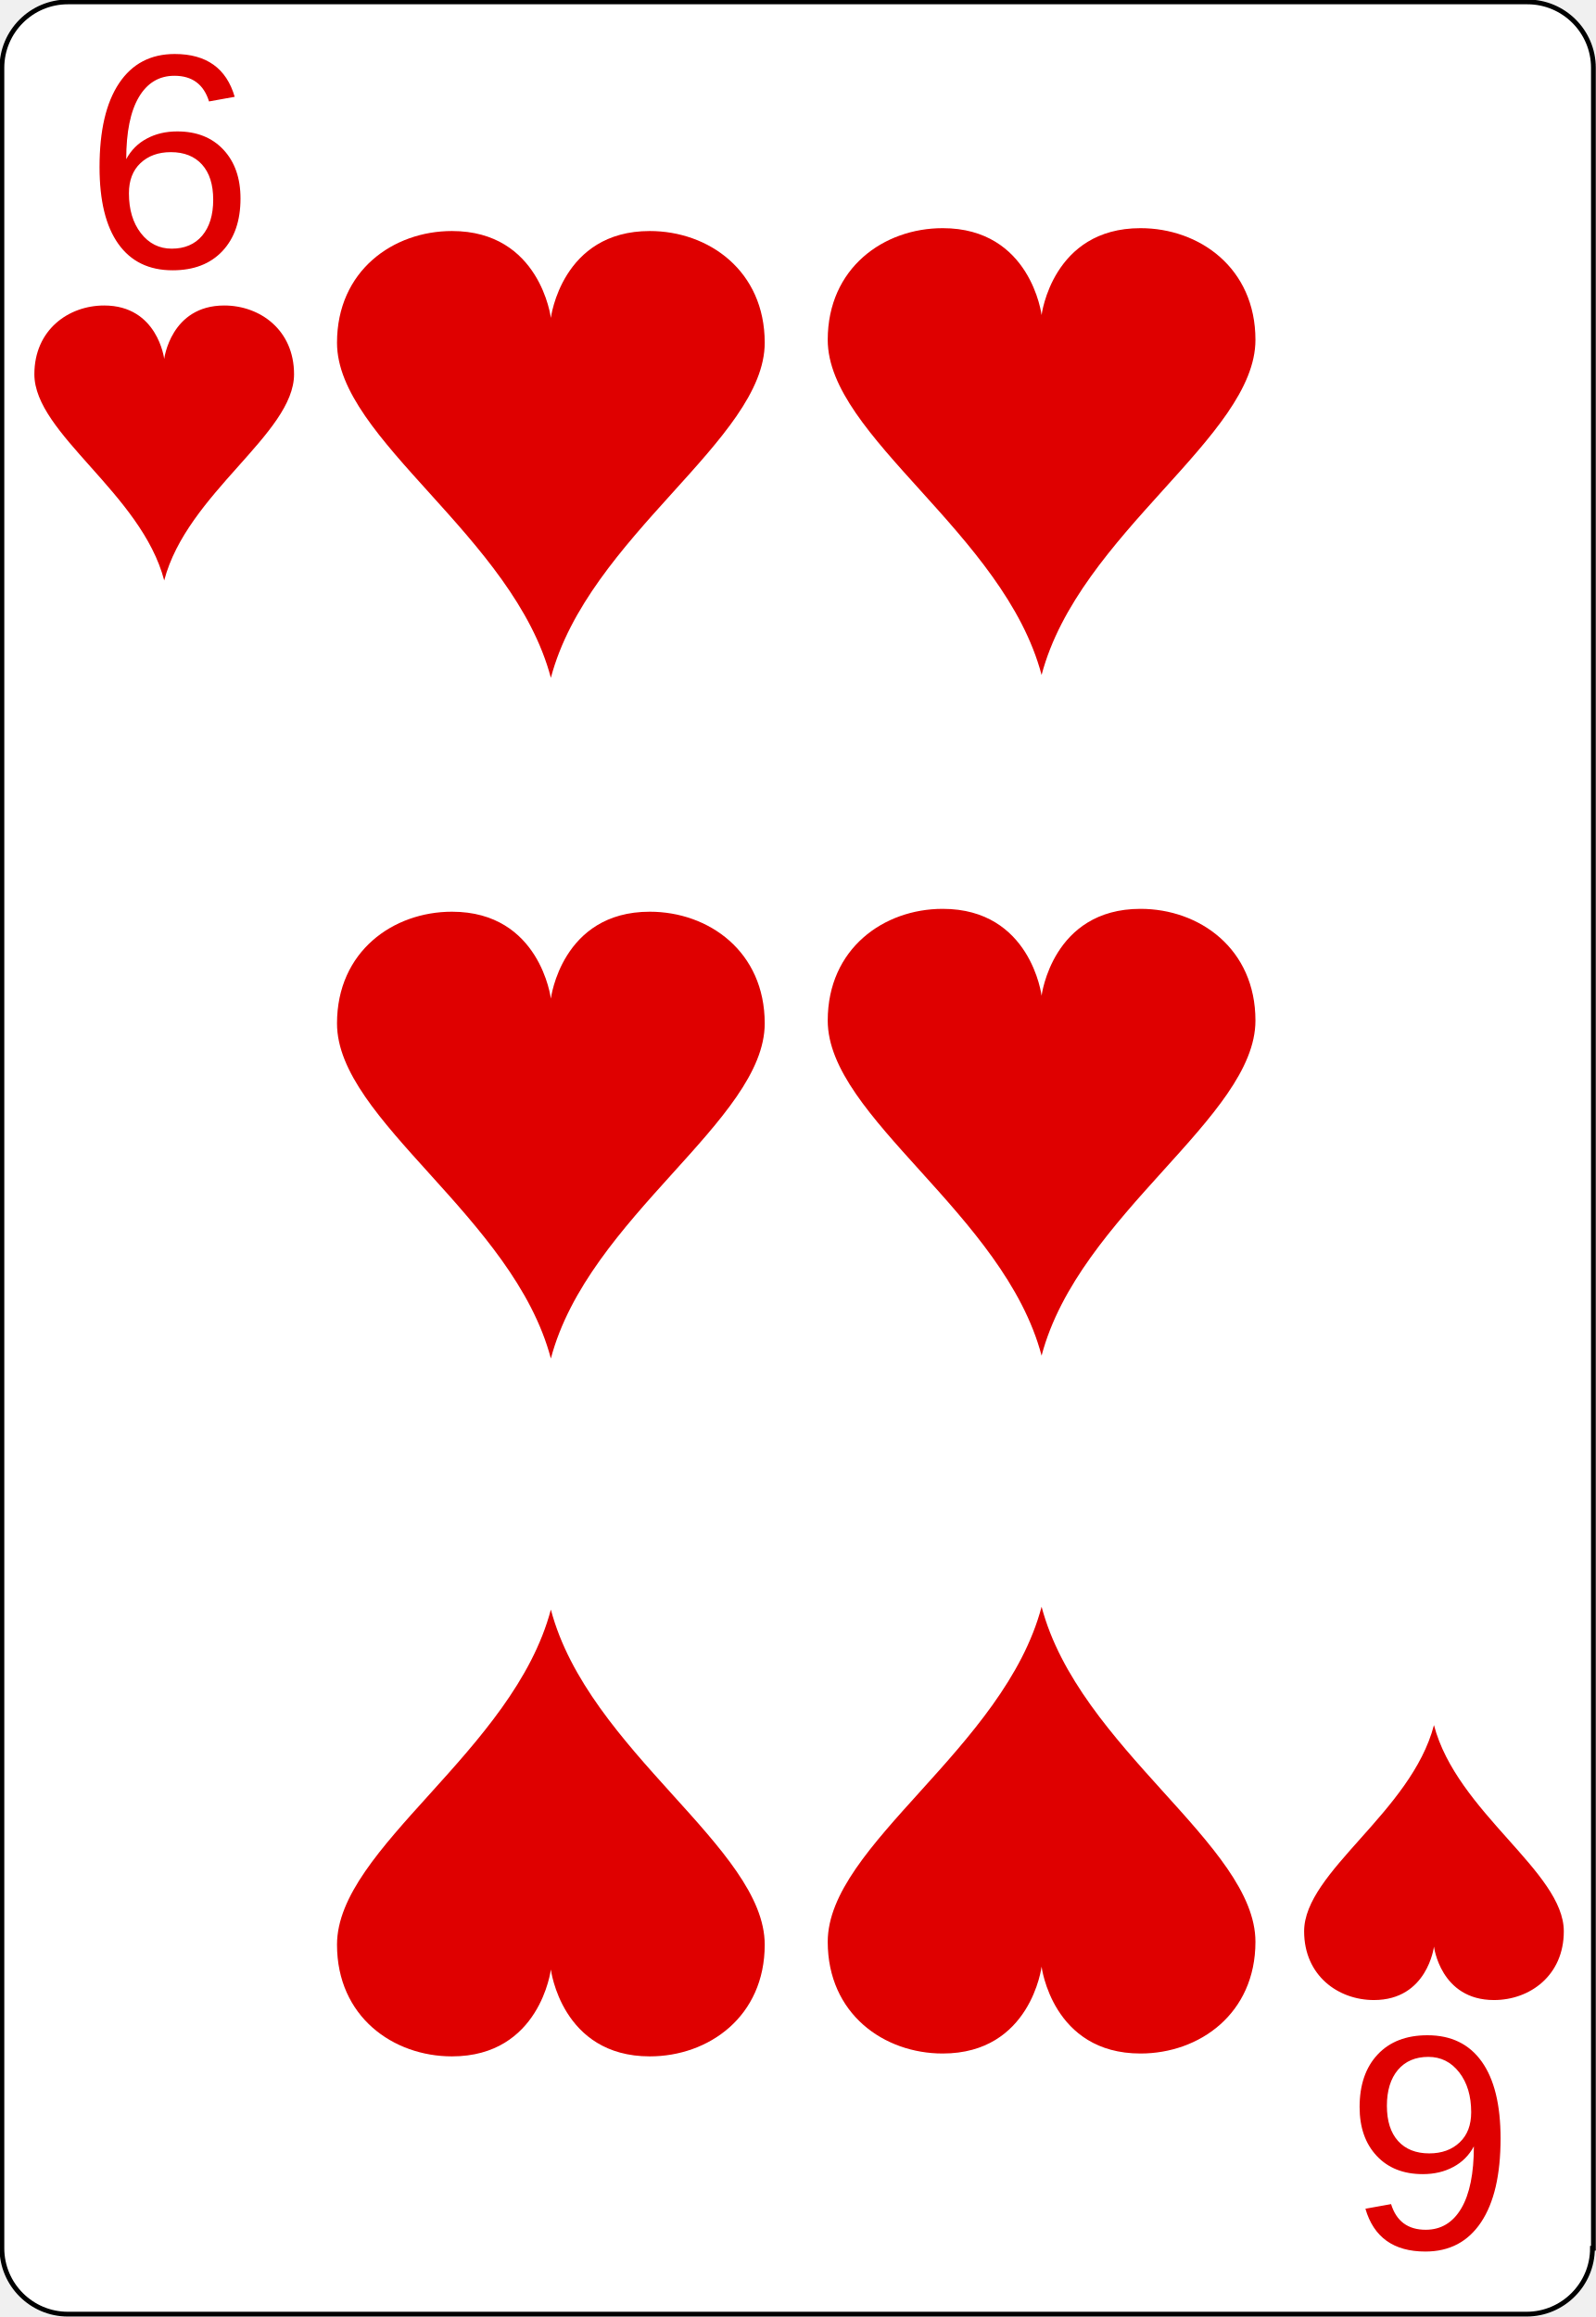
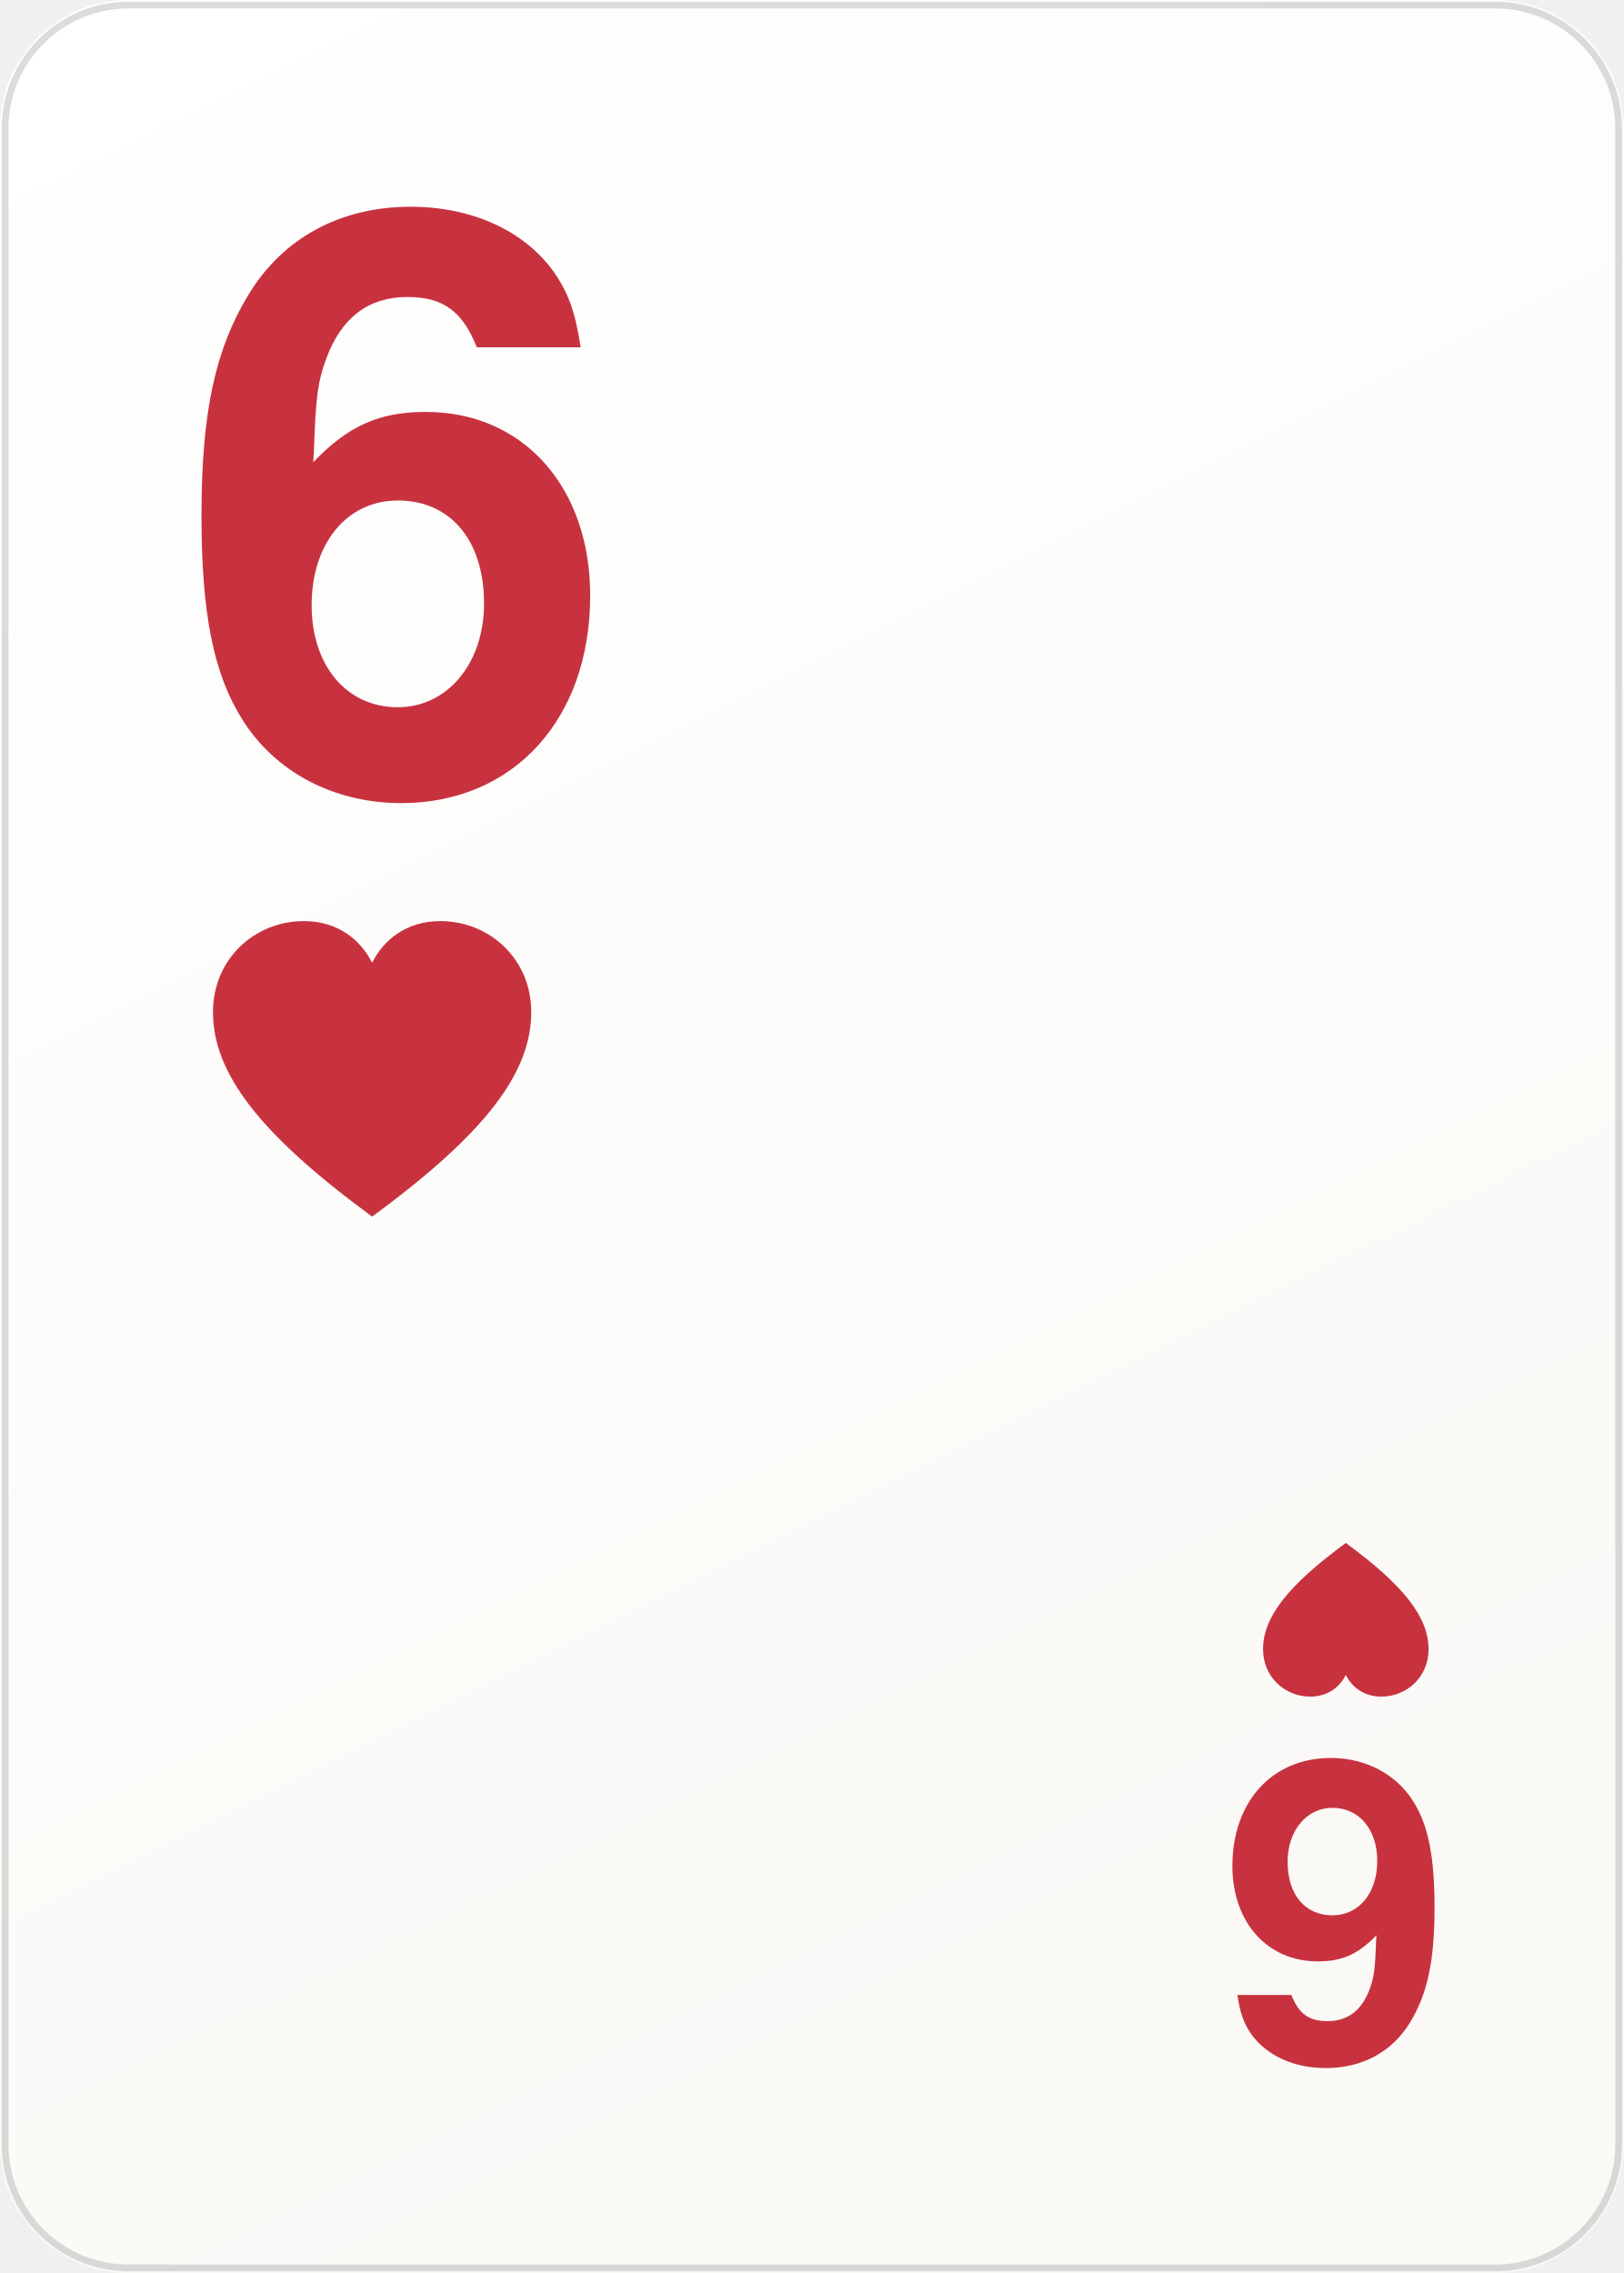
- <svg xmlns="http://www.w3.org/2000/svg" xmlns:xlink="http://www.w3.org/1999/xlink" width="167.1pt" height="242.7pt" viewBox="0 0 167.1 242.7" xml:space="preserve" id="svg2" version="1.1">
-   <defs id="defs41">
-     <radialGradient xlink:href="#linearGradient3773" id="radialGradient3781" cx="-0.2" cy="-8.8" fx="-0.2" fy="-8.8" r="8" gradientTransform="matrix(-1.6,0,0,-2.5,-0.2,-26.7)" gradientUnits="userSpaceOnUse" />
-     <linearGradient id="linearGradient3773">
-       <stop style="stop-color:#000000;stop-opacity:1;" offset="0" id="stop3775" />
-       <stop style="stop-color:#000000;stop-opacity:0.6;" offset="1" id="stop3777" />
+ <svg xmlns="http://www.w3.org/2000/svg" viewBox="0 0 240 336" width="240" height="336">
+   <defs>
+     <linearGradient id="g" x1="0" y1="0" x2=".35" y2="1">
+       <stop offset="0" stop-color="#ffffff" />
+       <stop offset="1" stop-color="#faf9f6" />
    </linearGradient>
-     <radialGradient xlink:href="#linearGradient3773" id="radialGradient3957" cx="-0.2" cy="-8.8" fx="-0.2" fy="-8.8" r="8" gradientTransform="matrix(-1.6,0,0,-2.5,-0.2,-26.7)" gradientUnits="userSpaceOnUse" />
-     <linearGradient id="linearGradient3959">
-       <stop style="stop-color:#000000;stop-opacity:1;" offset="0" id="stop3961" />
-       <stop style="stop-color:#000000;stop-opacity:0.6;" offset="1" id="stop3963" />
-     </linearGradient>
-     <radialGradient r="81.9" fy="509.5" fx="168" cy="509.5" cx="168" gradientTransform="matrix(1.3,-0.8,0.3,0.5,-221.2,359.2)" gradientUnits="userSpaceOnUse" id="radialGradient3975" xlink:href="#linearGradient3784-4" />
-     <linearGradient id="linearGradient3784-4">
-       <stop style="stop-color:#ffffff;stop-opacity:0.4;" offset="0" id="stop3786-8" />
-       <stop style="stop-color:#000000;stop-opacity:0;" offset="1" id="stop3788-6" />
-     </linearGradient>
-     <radialGradient xlink:href="#linearGradient3784-4-5" id="radialGradient3929" gradientUnits="userSpaceOnUse" gradientTransform="matrix(1.3,-0.8,0.3,0.5,-221.2,359.2)" cx="168" cy="509.5" fx="168" fy="509.5" r="81.9" />
-     <linearGradient id="linearGradient3784-4-5">
-       <stop style="stop-color:#ffffff;stop-opacity:0.5;" offset="0" id="stop3786-8-0" />
-       <stop style="stop-color:#000000;stop-opacity:0;" offset="1" id="stop3788-6-3" />
-     </linearGradient>
-     <radialGradient xlink:href="#linearGradient3784-4-1" id="radialGradient3927" gradientUnits="userSpaceOnUse" gradientTransform="matrix(1.3,-0.8,0.3,0.5,-221.2,359.2)" cx="168" cy="509.5" fx="168" fy="509.5" r="81.9" />
-     <linearGradient id="linearGradient3784-4-1">
-       <stop style="stop-color:#ffffff;stop-opacity:0.2;" offset="0" id="stop3786-8-03" />
-       <stop style="stop-color:#000000;stop-opacity:0;" offset="1" id="stop3788-6-6" />
-     </linearGradient>
-     <radialGradient xlink:href="#linearGradient3768" id="radialGradient3776" cx="-0.2" cy="-4.6" fx="-0.2" fy="-4.6" r="8" gradientTransform="matrix(-1,0,0,-1.7,-0.4,-13)" gradientUnits="userSpaceOnUse" />
-     <linearGradient id="linearGradient3768">
-       <stop style="stop-color:#df0000;stop-opacity:1;" offset="0" id="stop3770" />
-       <stop style="stop-color:#df0000;stop-opacity:0.7;" offset="1" id="stop3772" />
-     </linearGradient>
-     <radialGradient r="81.9" fy="511.2" fx="171.5" cy="511.2" cx="171.5" gradientTransform="matrix(1.2,-0.7,0.4,0.7,-233.6,270.4)" gradientUnits="userSpaceOnUse" id="radialGradient4013" xlink:href="#linearGradient3784-4-6" />
-     <linearGradient id="linearGradient3784-4-6">
-       <stop style="stop-color:#ffffff;stop-opacity:0.3;" offset="0" id="stop3786-8-8" />
-       <stop style="stop-color:#000000;stop-opacity:0;" offset="1" id="stop3788-6-8" />
-     </linearGradient>
-     <radialGradient r="81.9" fy="492.6" fx="159.4" cy="492.6" cx="159.4" gradientTransform="matrix(1.1,-0.7,0.4,0.7,-244.9,290.9)" gradientUnits="userSpaceOnUse" id="radialGradient4013-8" xlink:href="#linearGradient3784-4-2" />
-     <linearGradient id="linearGradient3784-4-2">
-       <stop style="stop-color:#ffffff;stop-opacity:0.3;" offset="0" id="stop3786-8-1" />
-       <stop style="stop-color:#000000;stop-opacity:0;" offset="1" id="stop3788-6-5" />
-     </linearGradient>
-     <radialGradient r="81.9" fy="492.6" fx="159.4" cy="492.6" cx="159.4" gradientTransform="matrix(1.1,-0.7,0.4,0.7,-244.9,290.9)" gradientUnits="userSpaceOnUse" id="radialGradient3073" xlink:href="#linearGradient3784-4-2" />
+     <clipPath id="c">
+       <rect width="240" height="336" rx="19" />
+     </clipPath>
  </defs>
-   <g id="Layer_x0020_1" style="fill-rule:nonzero;clip-rule:nonzero;stroke:#000000;stroke-miterlimit:4;">
-     <path style="fill:#FFFFFF;stroke-width:0.5;" d="M166.8,235.5c0,3.8-3.1,6.9-6.9,6.9H7.1c-3.8,0-6.9-3.1-6.9-6.9V7.1C0.2,3.3,3.3,0.2,7.1,0.2h152.9 c3.8,0,6.9,3.1,6.9,6.9v228.4z" id="path5" />
-     <g style="stroke:none;" id="g7">
-       <g id="g9" />
+   <g clip-path="url(#c)">
+     <rect width="240" height="336" fill="url(#g)" />
+     <g transform="translate(26 30)">
+       <text x="0" y="86" font-family="'Helvetica Neue', Helvetica, Arial, sans-serif" font-size="118" font-weight="700" letter-spacing="-3" fill="#c8323f">6</text>
+       <g transform="translate(1 100) scale(.56)" fill="#c8323f">
+         <path d="M50 89C20 67 8 51 8 35 8 21 19 11 32 11c9 0 15 5 18 11 3-6 9-11 18-11 13 0 24 10 24 24 0 16-12 32-42 54z" />
+       </g>
    </g>
-     <g id="g15" />
-     <g id="g19" />
-     <g style="stroke:none;" id="g23">
-       <g id="g25" />
-     </g>
-     <g style="stroke:none;" id="g31">
-       <g id="g33" />
+     <g transform="translate(214 306) rotate(180) scale(.52)">
+       <text x="0" y="86" font-family="'Helvetica Neue', Helvetica, Arial, sans-serif" font-size="118" font-weight="700" letter-spacing="-3" fill="#c8323f">6</text>
+       <g transform="translate(1 100) scale(.56)" fill="#c8323f">
+         <path d="M50 89C20 67 8 51 8 35 8 21 19 11 32 11c9 0 15 5 18 11 3-6 9-11 18-11 13 0 24 10 24 24 0 16-12 32-42 54z" />
+       </g>
    </g>
  </g>
-   <text xml:space="preserve" style="font-size:32px;font-style:normal;font-weight:normal;line-height:125%;letter-spacing:0px;word-spacing:0px;fill:#df0000;fill-opacity:1;stroke:none;font-family:Bitstream Vera Sans" x="8.8" y="28" id="text3788">
-     <tspan id="tspan3790" x="8.8" y="28" style="font-style:normal;font-variant:normal;font-weight:normal;font-stretch:normal;fill:#df0000;fill-opacity:1;font-family:Arial;-inkscape-font-specification:Arial">6</tspan>
-   </text>
-   <g transform="matrix(1.7,0,0,1.6,17.2,46.4)" id="layer1-9-6" style="fill:#df0000;fill-opacity:1">
-     <path style="fill:#df0000;fill-opacity:1" id="hl-8" d="M 3.7,-9 C 0.4,-9 0,-5.5 0,-5.5 0,-5.5 -0.4,-9 -3.7,-9 -5.9,-9 -8,-7.4 -8,-4.5 -8,-0.6 -1.4,3.3 0,9 1.4,3.3 8,-0.6 8,-4.5 8,-7.4 5.9,-9 3.7,-9 z" />
-   </g>
-   <text xml:space="preserve" style="font-size:32px;font-style:normal;font-weight:normal;line-height:125%;letter-spacing:0px;word-spacing:0px;fill:#df0000;fill-opacity:1;stroke:none;font-family:Bitstream Vera Sans" x="-158.8" y="-213.5" id="text3788-4" transform="scale(-1,-1)">
-     <tspan id="tspan3790-3" x="-158.8" y="-213.5" style="font-style:normal;font-variant:normal;font-weight:normal;font-stretch:normal;fill:#df0000;fill-opacity:1;font-family:Arial;-inkscape-font-specification:Arial">6</tspan>
-   </text>
-   <g transform="matrix(-1.7,0,0,-1.6,150.2,195.1)" id="layer1-9-6-5" style="fill:#df0000;fill-opacity:1">
-     <path style="fill:#df0000;fill-opacity:1" id="hl-8-1" d="M 3.7,-9 C 0.4,-9 0,-5.5 0,-5.5 0,-5.5 -0.4,-9 -3.7,-9 -5.9,-9 -8,-7.4 -8,-4.5 -8,-0.6 -1.4,3.3 0,9 1.4,3.3 8,-0.6 8,-4.5 8,-7.4 5.9,-9 3.7,-9 z" />
-   </g>
-   <g transform="matrix(2.8,0,0,2.6,57.7,47.6)" id="layer1-9-6-8" style="fill:#df0000;fill-opacity:1">
-     <path style="fill:#df0000;fill-opacity:1" id="hl-8-8" d="M 3.7,-9 C 0.4,-9 0,-5.5 0,-5.5 0,-5.5 -0.4,-9 -3.7,-9 -5.9,-9 -8,-7.4 -8,-4.5 -8,-0.6 -1.4,3.3 0,9 1.4,3.3 8,-0.6 8,-4.5 8,-7.4 5.9,-9 3.7,-9 z" />
-   </g>
-   <g transform="matrix(-2.8,0,0,-2.6,57.7,192)" id="layer1-9-6-8-9" style="fill:#df0000;fill-opacity:1">
-     <path style="fill:#df0000;fill-opacity:1" id="hl-8-8-5" d="M 3.7,-9 C 0.4,-9 0,-5.5 0,-5.5 0,-5.5 -0.4,-9 -3.7,-9 -5.9,-9 -8,-7.4 -8,-4.5 -8,-0.6 -1.4,3.3 0,9 1.4,3.3 8,-0.6 8,-4.5 8,-7.4 5.9,-9 3.7,-9 z" />
-   </g>
-   <g transform="matrix(2.8,0,0,2.6,57.7,118.9)" id="layer1-9-6-8-8" style="fill:#df0000;fill-opacity:1">
-     <path style="fill:#df0000;fill-opacity:1" id="hl-8-8-8" d="M 3.7,-9 C 0.4,-9 0,-5.5 0,-5.5 0,-5.5 -0.4,-9 -3.7,-9 -5.9,-9 -8,-7.4 -8,-4.5 -8,-0.6 -1.4,3.3 0,9 1.4,3.3 8,-0.6 8,-4.5 8,-7.4 5.9,-9 3.7,-9 z" />
-   </g>
-   <g transform="matrix(2.8,0,0,2.6,109.1,47.3)" id="layer1-9-6-8-88" style="fill:#df0000;fill-opacity:1">
-     <path style="fill:#df0000;fill-opacity:1" id="hl-8-8-4" d="M 3.7,-9 C 0.4,-9 0,-5.5 0,-5.5 0,-5.5 -0.4,-9 -3.7,-9 -5.9,-9 -8,-7.4 -8,-4.5 -8,-0.6 -1.4,3.3 0,9 1.4,3.3 8,-0.6 8,-4.5 8,-7.4 5.9,-9 3.7,-9 z" />
-   </g>
-   <g transform="matrix(-2.8,0,0,-2.6,109.1,191.7)" id="layer1-9-6-8-9-3" style="fill:#df0000;fill-opacity:1">
-     <path style="fill:#df0000;fill-opacity:1" id="hl-8-8-5-1" d="M 3.7,-9 C 0.4,-9 0,-5.5 0,-5.5 0,-5.5 -0.4,-9 -3.7,-9 -5.9,-9 -8,-7.4 -8,-4.5 -8,-0.6 -1.4,3.3 0,9 1.4,3.3 8,-0.6 8,-4.5 8,-7.4 5.9,-9 3.7,-9 z" />
-   </g>
-   <g transform="matrix(2.8,0,0,2.6,109.1,118.6)" id="layer1-9-6-8-8-4" style="fill:#df0000;fill-opacity:1">
-     <path style="fill:#df0000;fill-opacity:1" id="hl-8-8-8-9" d="M 3.7,-9 C 0.4,-9 0,-5.5 0,-5.5 0,-5.5 -0.4,-9 -3.7,-9 -5.9,-9 -8,-7.4 -8,-4.5 -8,-0.6 -1.4,3.3 0,9 1.4,3.3 8,-0.6 8,-4.5 8,-7.4 5.9,-9 3.7,-9 z" />
-   </g>
+   <rect x=".75" y=".75" width="238.5" height="334.5" rx="18.25" fill="none" stroke="#1d2430" stroke-opacity=".16" />
</svg>
